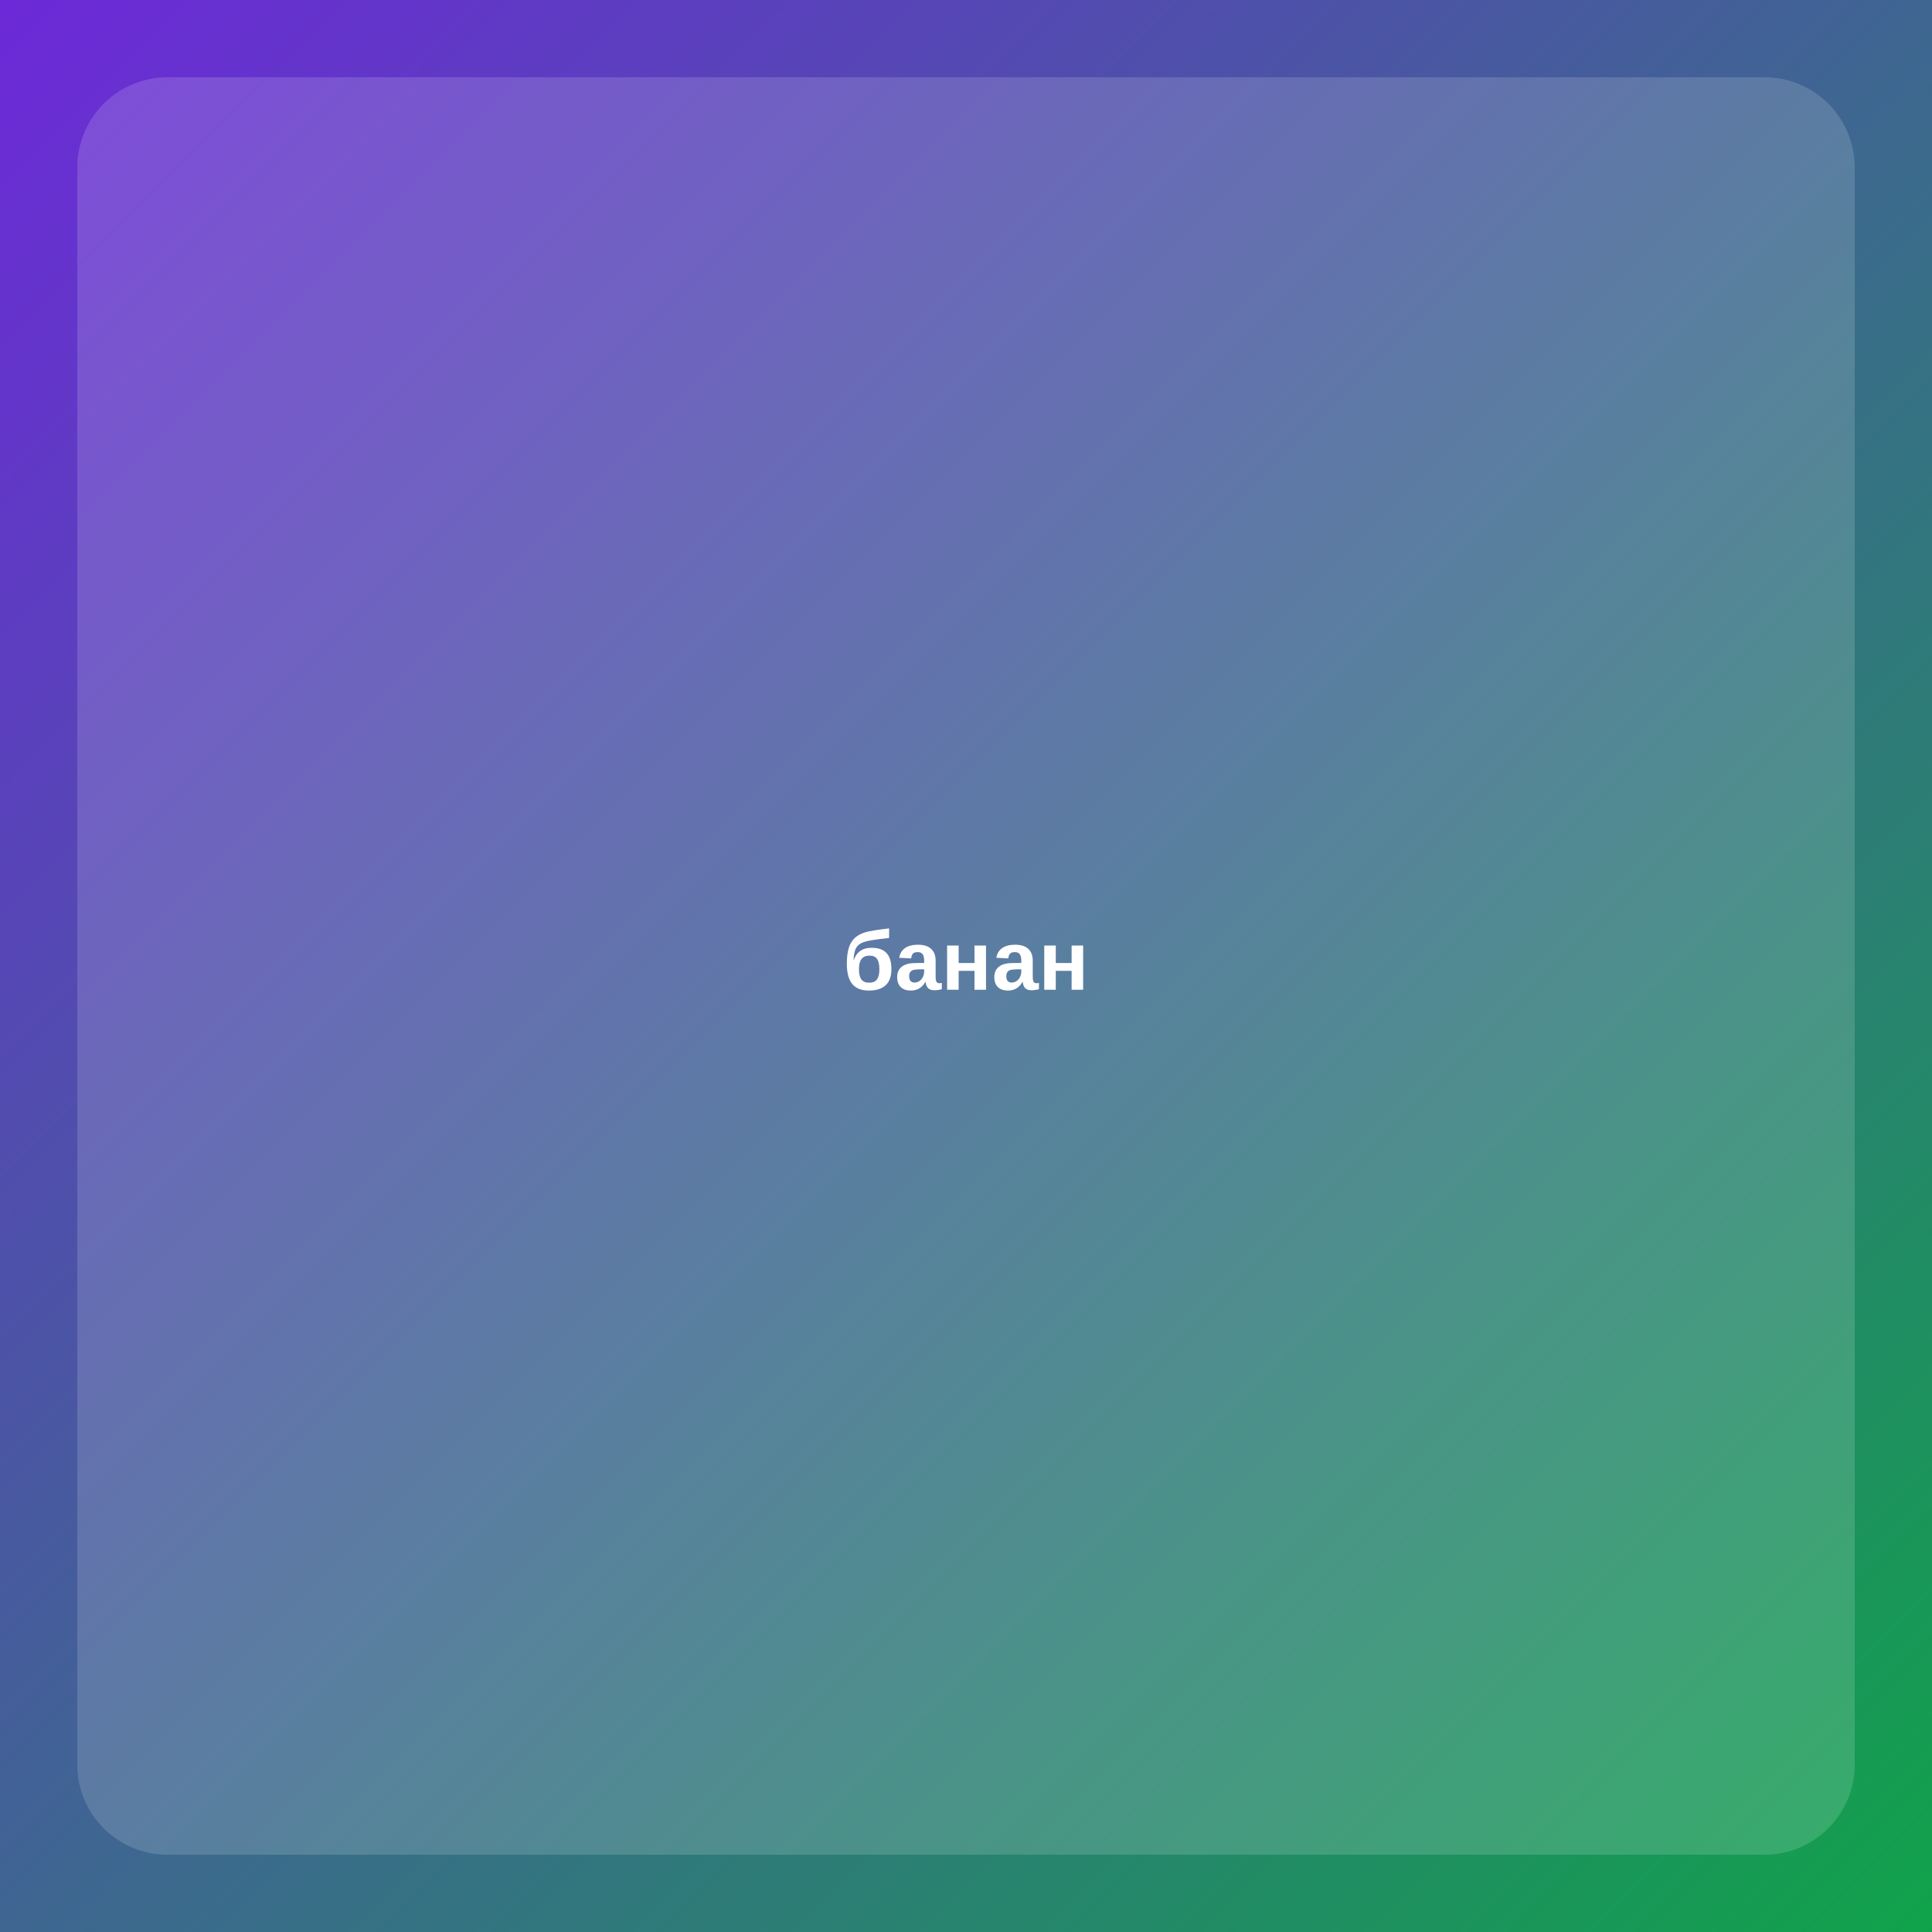
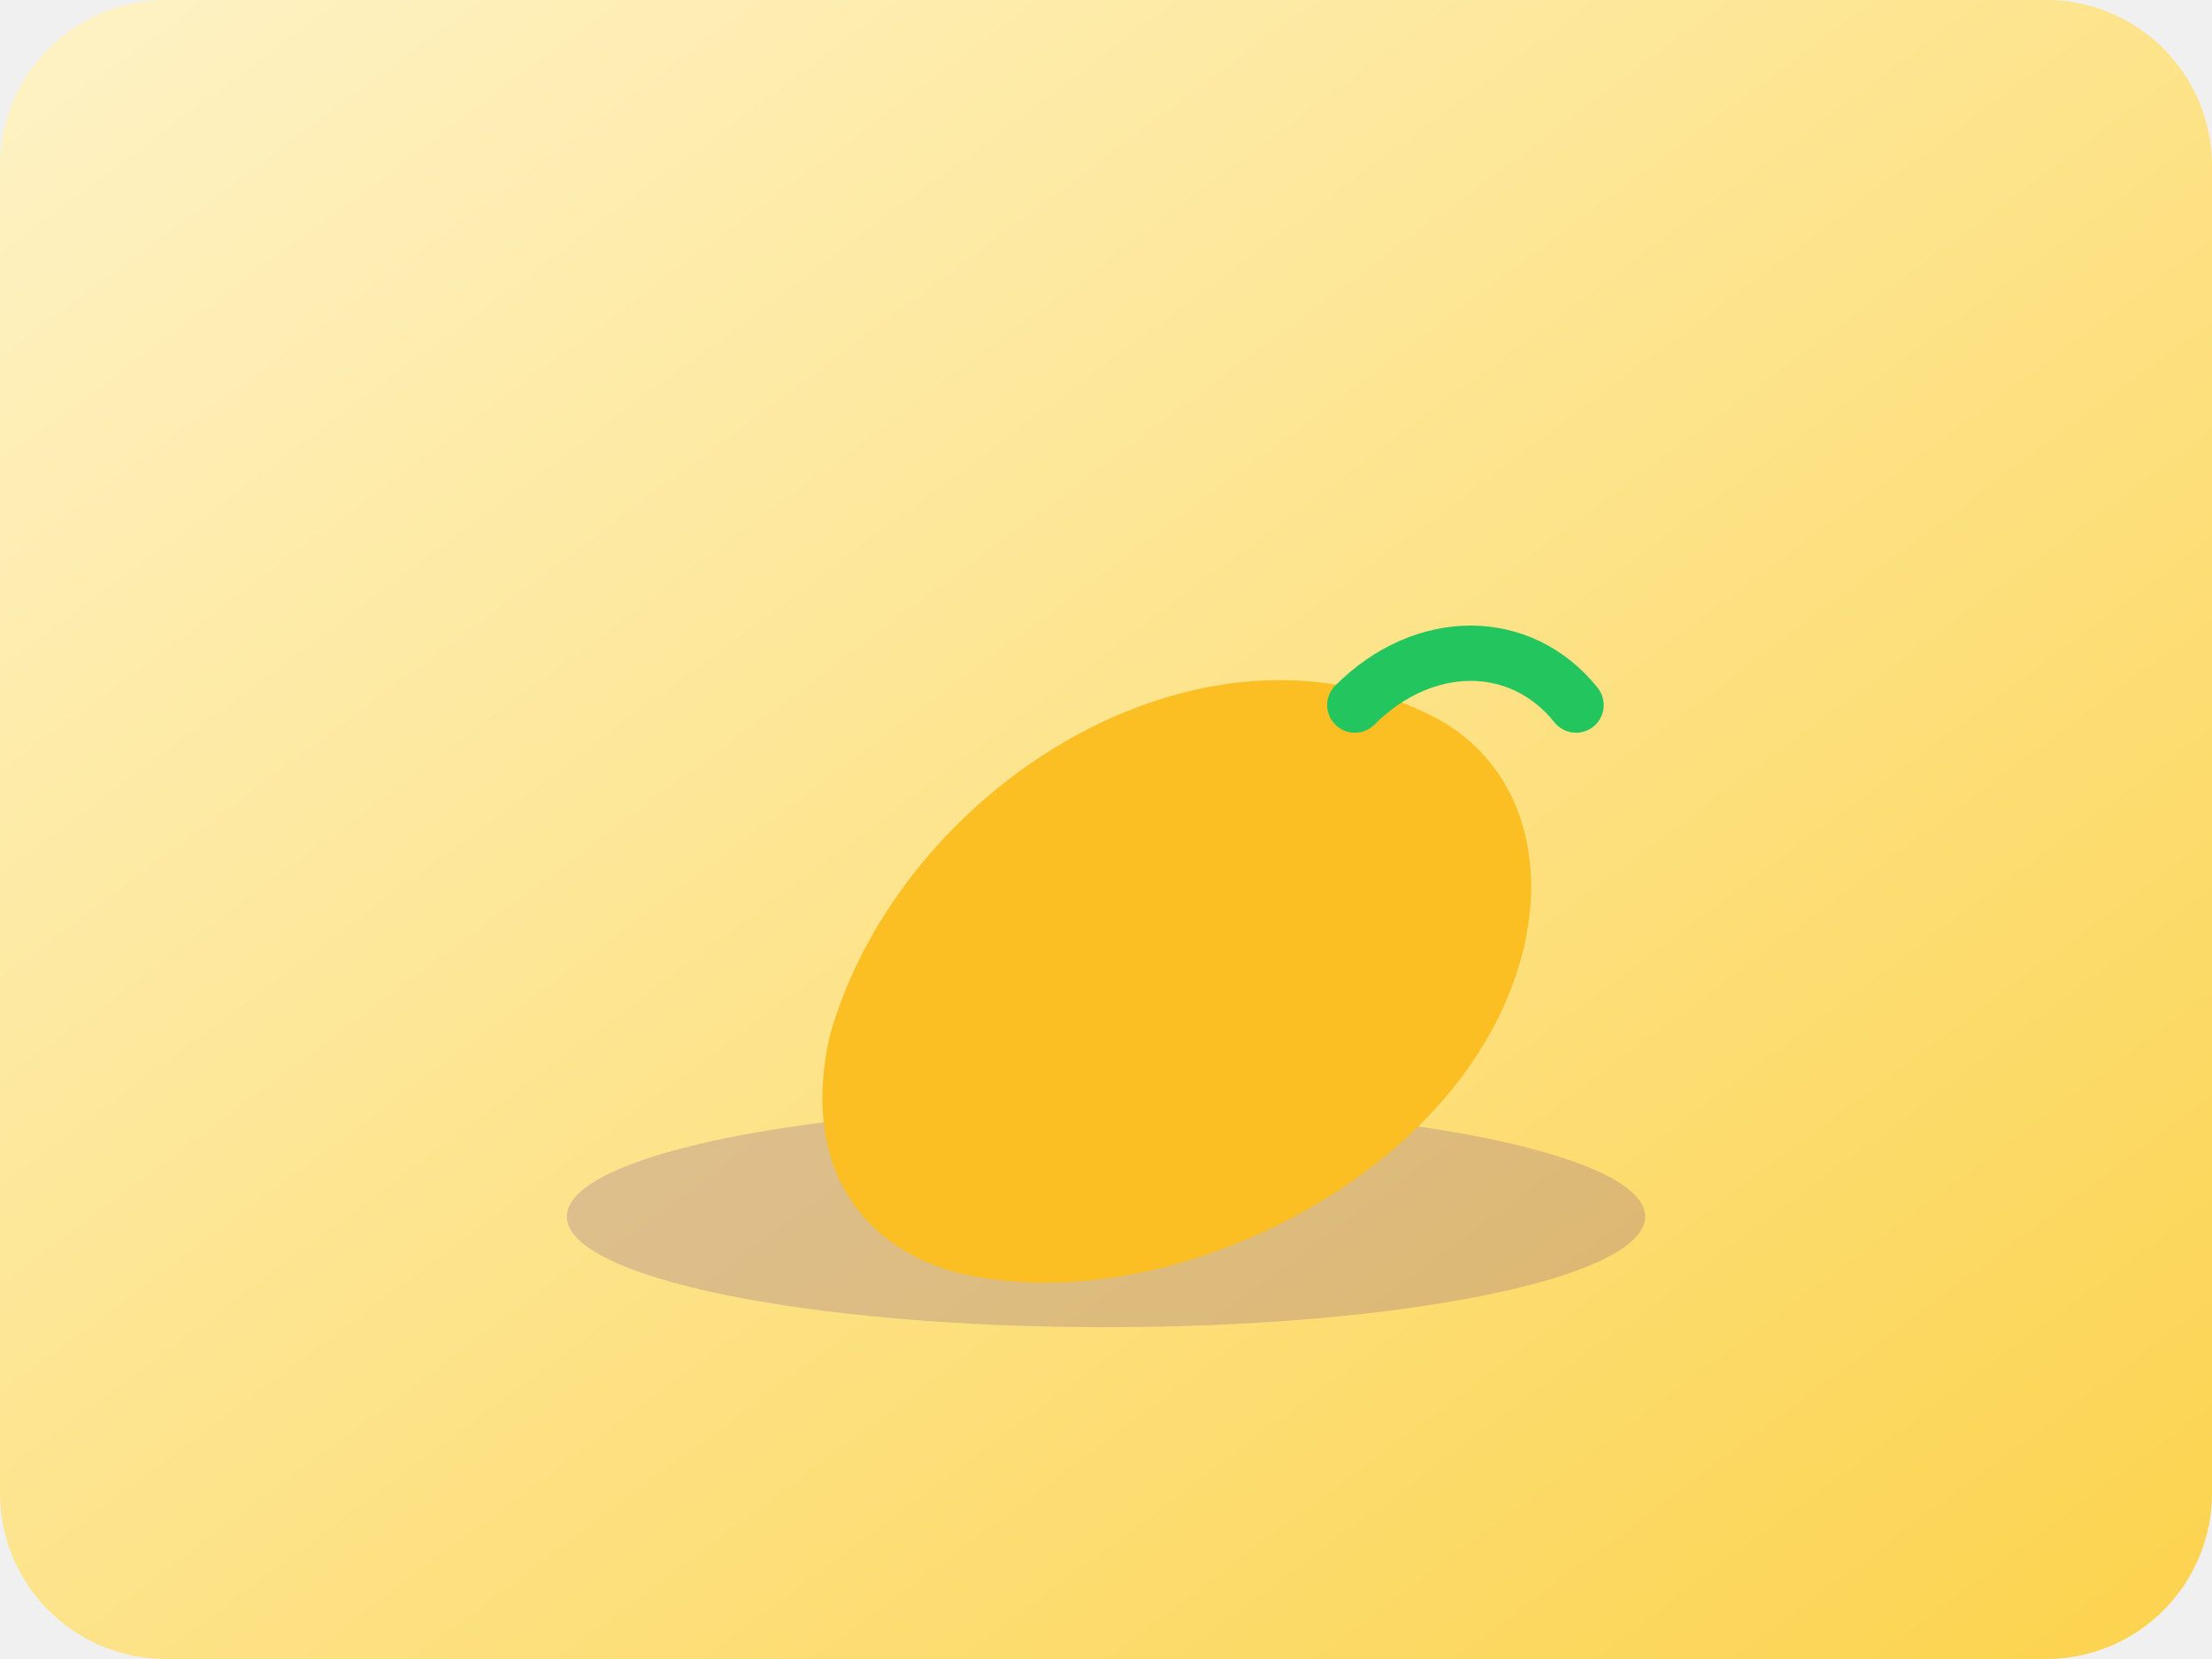
- <svg xmlns="http://www.w3.org/2000/svg" width="600" height="600" viewBox="0 0 600 600">
+ <svg xmlns="http://www.w3.org/2000/svg" width="320" height="240" viewBox="0 0 320 240" fill="none">
  <defs>
-     <linearGradient id="grad" x1="0%" y1="0%" x2="100%" y2="100%">
-       <stop offset="0%" stop-color="rgb(109, 40, 217)" />
-       <stop offset="100%" stop-color="rgb(16, 163, 74)" />
+     <linearGradient id="bg" x1="0" y1="0" x2="1" y2="1">
+       <stop offset="0%" stop-color="#FEF3C7" />
+       <stop offset="100%" stop-color="#FCD34D" />
    </linearGradient>
  </defs>
-   <rect width="600" height="600" fill="url(#grad)" />
-   <rect x="24" y="24" width="552" height="552" rx="28" fill="rgba(255,255,255,0.15)" />
-   <text x="50%" y="50%" text-anchor="middle" dominant-baseline="middle" fill="#fff" font-family="Segoe UI, Arial, sans-serif" font-size="26" font-weight="600">банан</text>
+   <rect width="320" height="240" rx="24" fill="url(#bg)" />
+   <g id="shadow" opacity="0.18">
+     <ellipse cx="160" cy="176" rx="78" ry="16" fill="#4C1D95" />
+   </g>
+   <g id="main">
+     <path d="M120 150c10-36 54-64 88-46 18 10 18 36 0 56-16 18-46 30-70 24-14-4-22-16-18-34z" fill="#FBBF24" />
+     <path d="M196 102c10-10 24-10 32 0" stroke="#22C55E" stroke-width="8" stroke-linecap="round" />
+   </g>
</svg>
